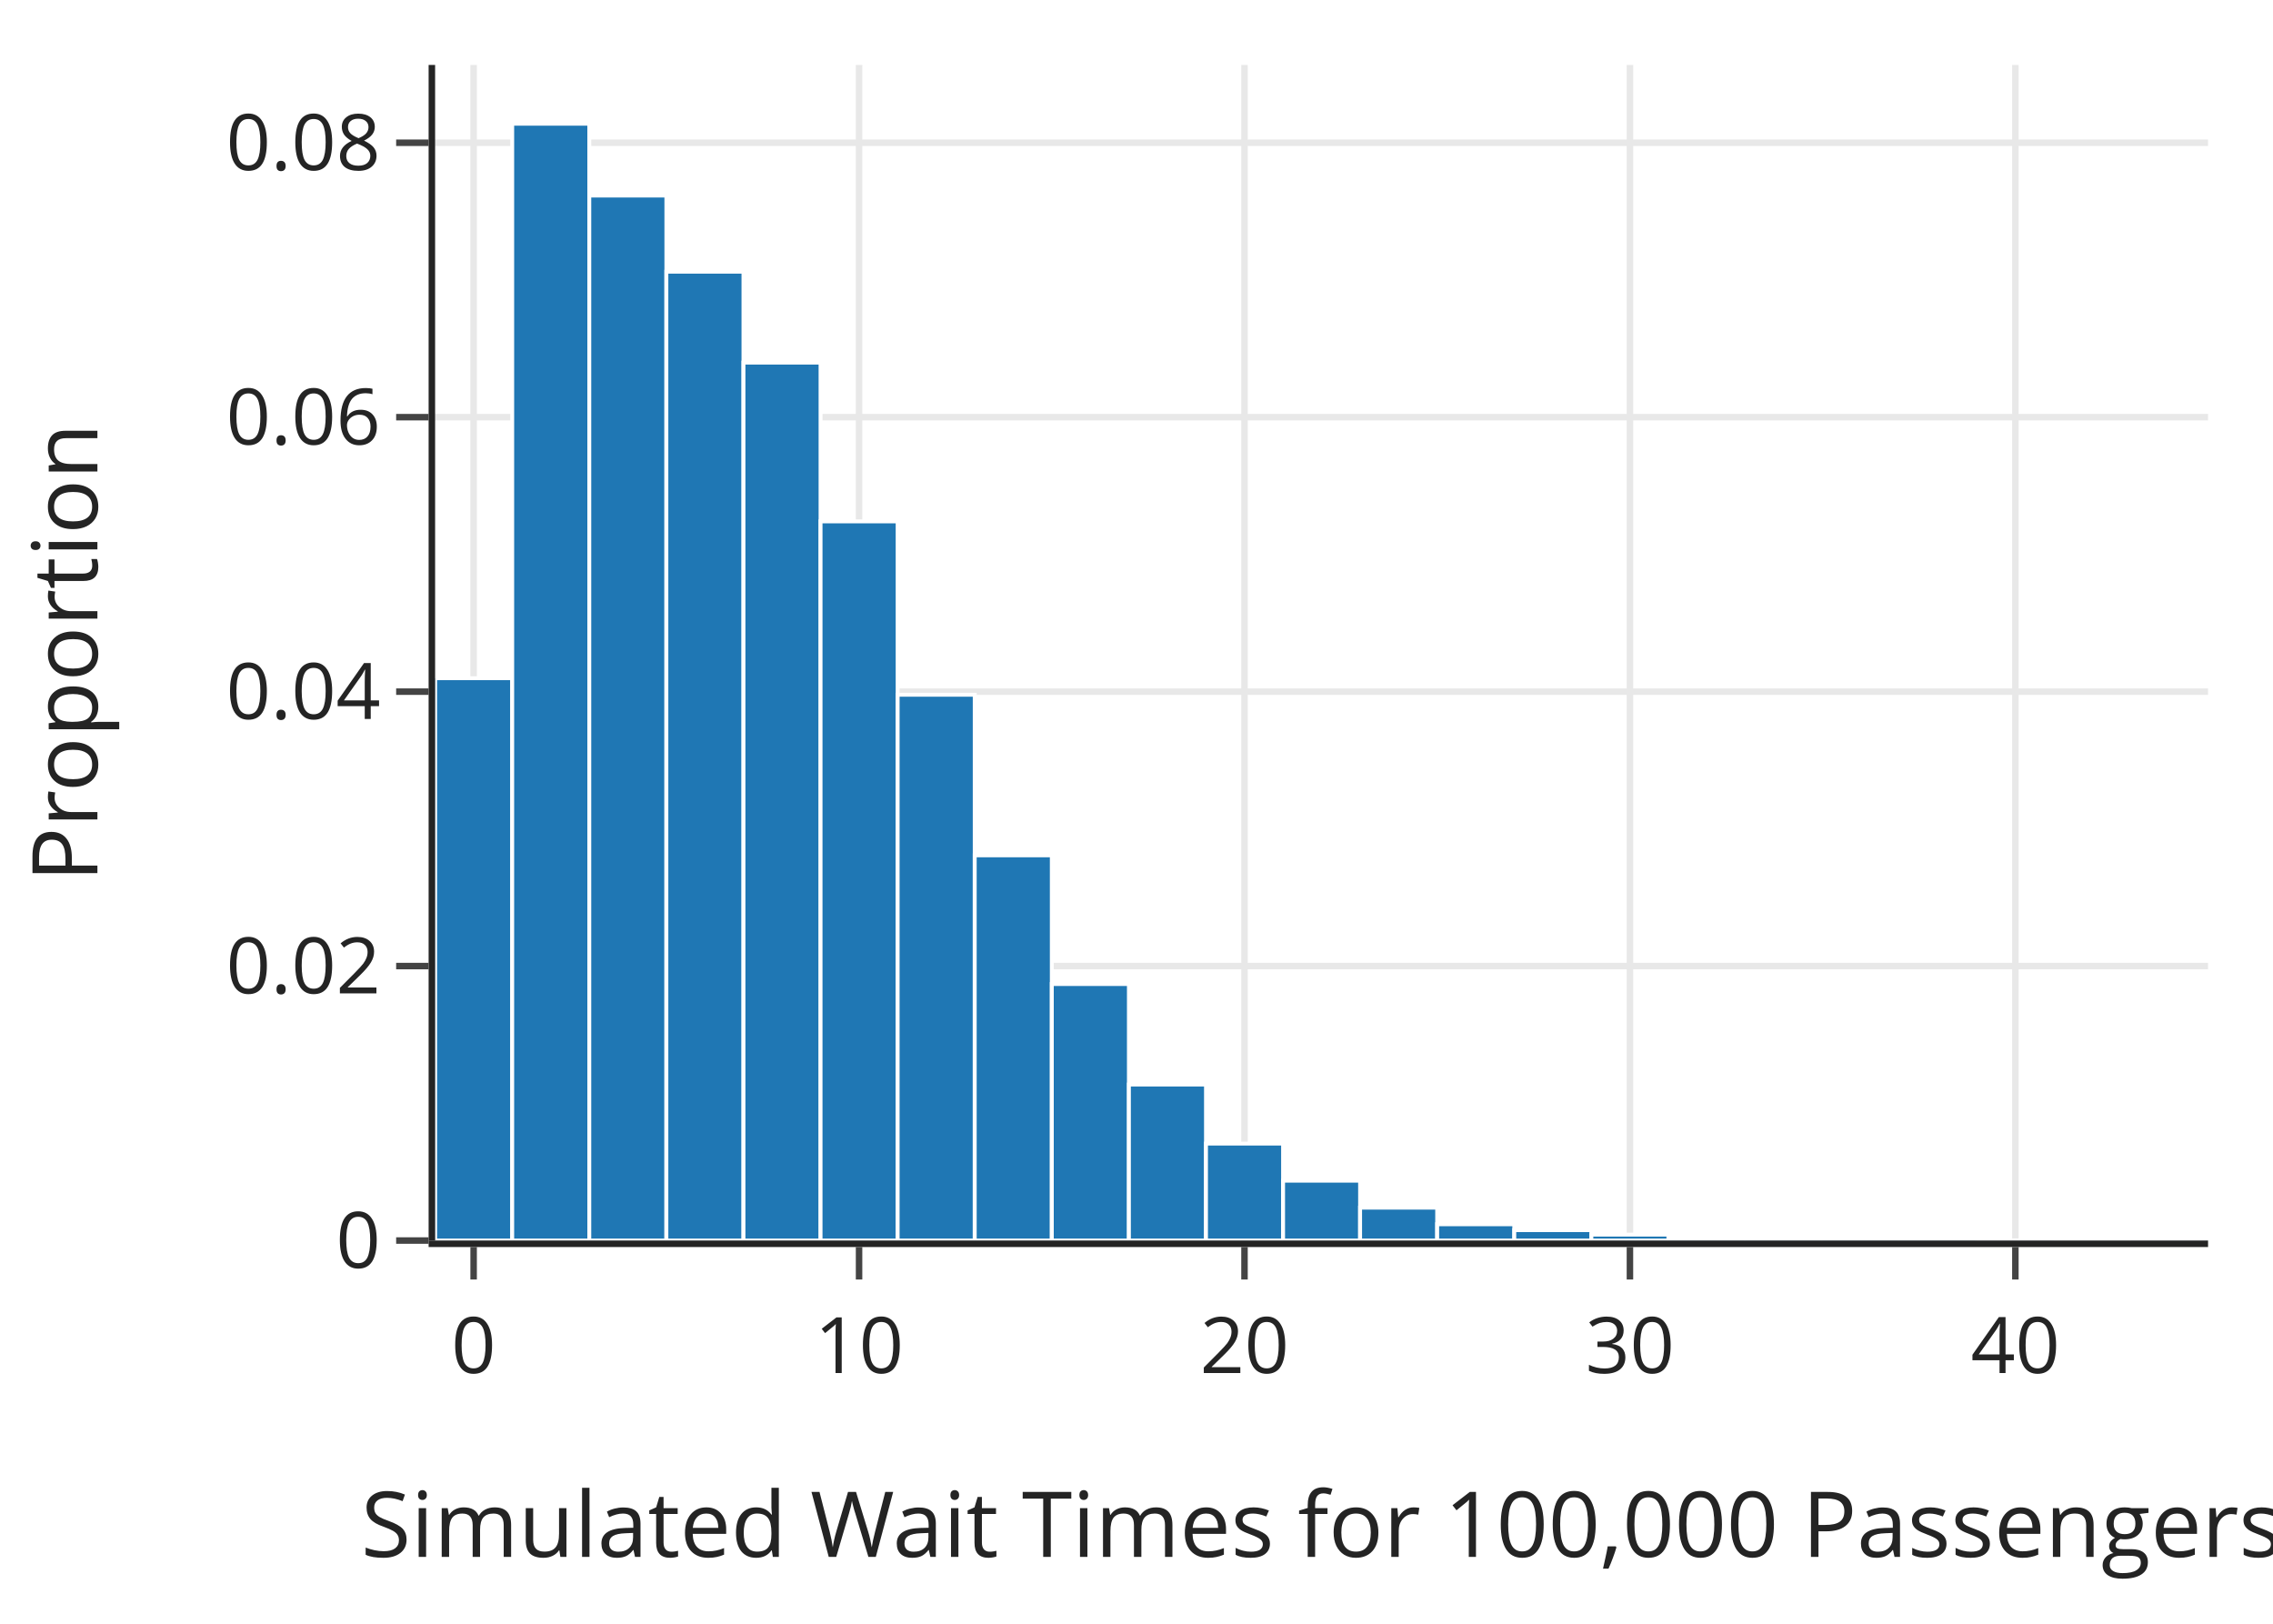
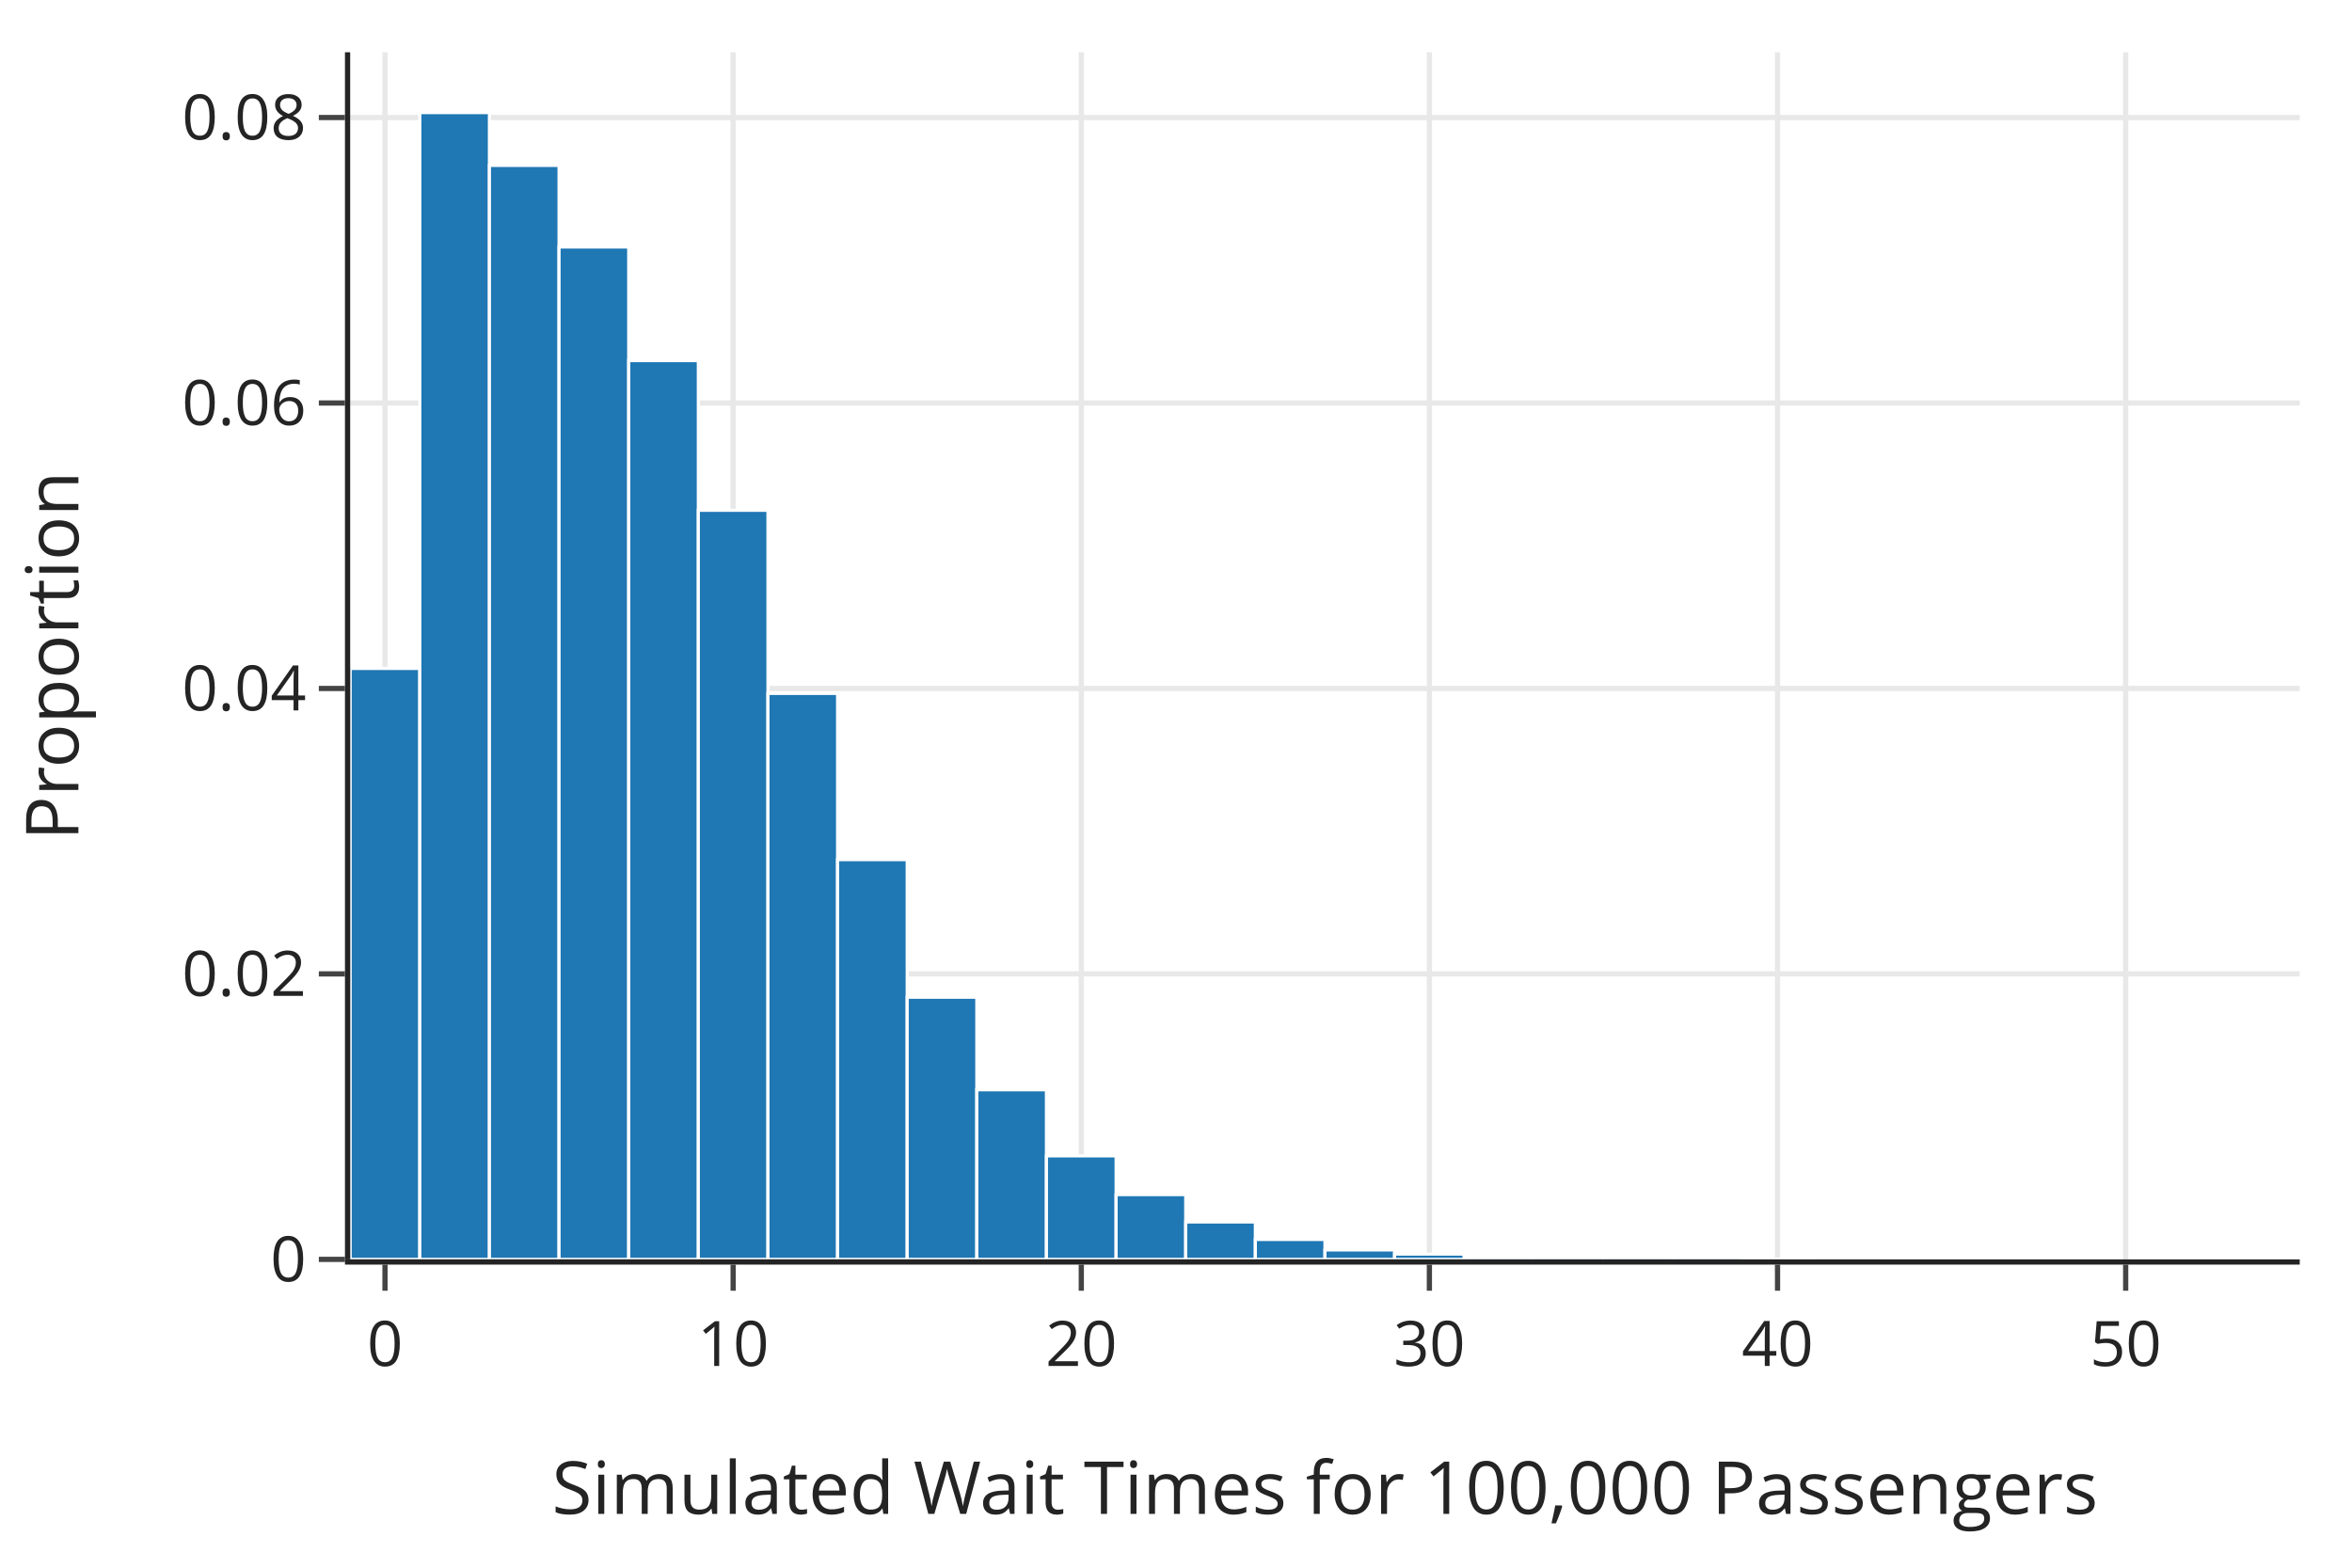
- <svg xmlns="http://www.w3.org/2000/svg" class="main-svg" width="350" height="250" style="" viewBox="0 0 350 250">
-   <rect x="0" y="0" width="350" height="250" style="fill: rgb(255, 255, 255); fill-opacity: 1;" />
-   <defs id="defs-5ccd2f">
+ <svg xmlns="http://www.w3.org/2000/svg" class="main-svg" width="450" height="300" style="" viewBox="0 0 450 300">
+   <rect x="0" y="0" width="450" height="300" style="fill: rgb(255, 255, 255); fill-opacity: 1;" />
+   <defs id="defs-47979b">
    <g class="clips">
-       <clipPath id="clip5ccd2fxyplot" class="plotclip">
-         <rect width="273" height="181" />
-       </clipPath>
-       <clipPath class="axesclip" id="clip5ccd2fx">
-         <rect x="67" y="0" width="273" height="250" />
-       </clipPath>
-       <clipPath class="axesclip" id="clip5ccd2fy">
-         <rect x="0" y="10" width="350" height="181" />
-       </clipPath>
-       <clipPath class="axesclip" id="clip5ccd2fxy">
-         <rect x="67" y="10" width="273" height="181" />
+       <clipPath id="clip47979bxyplot" class="plotclip">
+         <rect width="373" height="231" />
+       </clipPath>
+       <clipPath class="axesclip" id="clip47979bx">
+         <rect x="67" y="0" width="373" height="300" />
+       </clipPath>
+       <clipPath class="axesclip" id="clip47979by">
+         <rect x="0" y="10" width="450" height="231" />
+       </clipPath>
+       <clipPath class="axesclip" id="clip47979bxy">
+         <rect x="67" y="10" width="373" height="231" />
      </clipPath>
    </g>
    <g class="gradients" />
    <g class="patterns" />
  </defs>
  <g class="bglayer" />
  <g class="layer-below">
    <g class="imagelayer" />
    <g class="shapelayer" />
  </g>
  <g class="cartesianlayer">
    <g class="subplot xy">
      <g class="layer-subplot">
        <g class="shapelayer" />
        <g class="imagelayer" />
      </g>
      <g class="gridlayer">
        <g class="x">
-           <path class="xgrid crisp" transform="translate(72.93,0)" d="M0,10v181" style="stroke: rgb(232, 232, 232); stroke-opacity: 1; stroke-width: 1px;" />
-           <path class="xgrid crisp" transform="translate(132.28,0)" d="M0,10v181" style="stroke: rgb(232, 232, 232); stroke-opacity: 1; stroke-width: 1px;" />
-           <path class="xgrid crisp" transform="translate(191.63,0)" d="M0,10v181" style="stroke: rgb(232, 232, 232); stroke-opacity: 1; stroke-width: 1px;" />
-           <path class="xgrid crisp" transform="translate(250.98,0)" d="M0,10v181" style="stroke: rgb(232, 232, 232); stroke-opacity: 1; stroke-width: 1px;" />
-           <path class="xgrid crisp" transform="translate(310.33,0)" d="M0,10v181" style="stroke: rgb(232, 232, 232); stroke-opacity: 1; stroke-width: 1px;" />
+           <path class="xgrid crisp" transform="translate(73.66,0)" d="M0,10v231" style="stroke: rgb(232, 232, 232); stroke-opacity: 1; stroke-width: 1px;" />
+           <path class="xgrid crisp" transform="translate(140.27,0)" d="M0,10v231" style="stroke: rgb(232, 232, 232); stroke-opacity: 1; stroke-width: 1px;" />
+           <path class="xgrid crisp" transform="translate(206.88,0)" d="M0,10v231" style="stroke: rgb(232, 232, 232); stroke-opacity: 1; stroke-width: 1px;" />
+           <path class="xgrid crisp" transform="translate(273.48,0)" d="M0,10v231" style="stroke: rgb(232, 232, 232); stroke-opacity: 1; stroke-width: 1px;" />
+           <path class="xgrid crisp" transform="translate(340.09,0)" d="M0,10v231" style="stroke: rgb(232, 232, 232); stroke-opacity: 1; stroke-width: 1px;" />
+           <path class="xgrid crisp" transform="translate(406.7,0)" d="M0,10v231" style="stroke: rgb(232, 232, 232); stroke-opacity: 1; stroke-width: 1px;" />
        </g>
        <g class="y">
-           <path class="ygrid crisp" transform="translate(0,148.74)" d="M67,0h273" style="stroke: rgb(232, 232, 232); stroke-opacity: 1; stroke-width: 1px;" />
-           <path class="ygrid crisp" transform="translate(0,106.49)" d="M67,0h273" style="stroke: rgb(232, 232, 232); stroke-opacity: 1; stroke-width: 1px;" />
-           <path class="ygrid crisp" transform="translate(0,64.23)" d="M67,0h273" style="stroke: rgb(232, 232, 232); stroke-opacity: 1; stroke-width: 1px;" />
-           <path class="ygrid crisp" transform="translate(0,21.98)" d="M67,0h273" style="stroke: rgb(232, 232, 232); stroke-opacity: 1; stroke-width: 1px;" />
+           <path class="ygrid crisp" transform="translate(0,186.37)" d="M67,0h373" style="stroke: rgb(232, 232, 232); stroke-opacity: 1; stroke-width: 1px;" />
+           <path class="ygrid crisp" transform="translate(0,131.75)" d="M67,0h373" style="stroke: rgb(232, 232, 232); stroke-opacity: 1; stroke-width: 1px;" />
+           <path class="ygrid crisp" transform="translate(0,77.12)" d="M67,0h373" style="stroke: rgb(232, 232, 232); stroke-opacity: 1; stroke-width: 1px;" />
+           <path class="ygrid crisp" transform="translate(0,22.49)" d="M67,0h373" style="stroke: rgb(232, 232, 232); stroke-opacity: 1; stroke-width: 1px;" />
        </g>
      </g>
      <g class="zerolinelayer" />
      <path class="xlines-below" />
      <path class="ylines-below" />
      <g class="overlines-below" />
      <g class="xaxislayer-below" />
      <g class="yaxislayer-below" />
      <g class="overaxes-below" />
-       <g class="plot" transform="translate(67,10)" clip-path="url(#clip5ccd2fxyplot)">
+       <g class="plot" transform="translate(67,10)" clip-path="url(#clip47979bxyplot)">
        <g class="barlayer mlayer">
          <g class="trace bars" style="opacity: 1;">
            <g class="points">
              <g class="point">
-                 <path d="M0,181V94.42H11.87V181Z" style="vector-effect: non-scaling-stroke; opacity: 1; stroke-width: 0.6px; fill: rgb(31, 119, 180); fill-opacity: 1; stroke: rgb(255, 255, 255); stroke-opacity: 1;" />
-               </g>
-               <g class="point">
-                 <path d="M11.87,181V9.05H23.74V181Z" style="vector-effect: non-scaling-stroke; opacity: 1; stroke-width: 0.6px; fill: rgb(31, 119, 180); fill-opacity: 1; stroke: rgb(255, 255, 255); stroke-opacity: 1;" />
-               </g>
-               <g class="point">
-                 <path d="M23.74,181V20.11H35.61V181Z" style="vector-effect: non-scaling-stroke; opacity: 1; stroke-width: 0.6px; fill: rgb(31, 119, 180); fill-opacity: 1; stroke: rgb(255, 255, 255); stroke-opacity: 1;" />
-               </g>
-               <g class="point">
-                 <path d="M35.61,181V31.83H47.48V181Z" style="vector-effect: non-scaling-stroke; opacity: 1; stroke-width: 0.6px; fill: rgb(31, 119, 180); fill-opacity: 1; stroke: rgb(255, 255, 255); stroke-opacity: 1;" />
-               </g>
-               <g class="point">
-                 <path d="M47.48,181V45.83H59.35V181Z" style="vector-effect: non-scaling-stroke; opacity: 1; stroke-width: 0.6px; fill: rgb(31, 119, 180); fill-opacity: 1; stroke: rgb(255, 255, 255); stroke-opacity: 1;" />
-               </g>
-               <g class="point">
-                 <path d="M59.35,181V70.27H71.22V181Z" style="vector-effect: non-scaling-stroke; opacity: 1; stroke-width: 0.6px; fill: rgb(31, 119, 180); fill-opacity: 1; stroke: rgb(255, 255, 255); stroke-opacity: 1;" />
-               </g>
-               <g class="point">
-                 <path d="M71.22,181V96.97H83.09V181Z" style="vector-effect: non-scaling-stroke; opacity: 1; stroke-width: 0.6px; fill: rgb(31, 119, 180); fill-opacity: 1; stroke: rgb(255, 255, 255); stroke-opacity: 1;" />
-               </g>
-               <g class="point">
-                 <path d="M83.09,181V121.69H94.96V181Z" style="vector-effect: non-scaling-stroke; opacity: 1; stroke-width: 0.6px; fill: rgb(31, 119, 180); fill-opacity: 1; stroke: rgb(255, 255, 255); stroke-opacity: 1;" />
-               </g>
-               <g class="point">
-                 <path d="M94.96,181V141.51H106.83V181Z" style="vector-effect: non-scaling-stroke; opacity: 1; stroke-width: 0.6px; fill: rgb(31, 119, 180); fill-opacity: 1; stroke: rgb(255, 255, 255); stroke-opacity: 1;" />
-               </g>
-               <g class="point">
-                 <path d="M106.83,181V156.98H118.7V181Z" style="vector-effect: non-scaling-stroke; opacity: 1; stroke-width: 0.6px; fill: rgb(31, 119, 180); fill-opacity: 1; stroke: rgb(255, 255, 255); stroke-opacity: 1;" />
-               </g>
-               <g class="point">
-                 <path d="M118.7,181V166.07H130.57V181Z" style="vector-effect: non-scaling-stroke; opacity: 1; stroke-width: 0.6px; fill: rgb(31, 119, 180); fill-opacity: 1; stroke: rgb(255, 255, 255); stroke-opacity: 1;" />
-               </g>
-               <g class="point">
-                 <path d="M130.57,181V171.78H142.43V181Z" style="vector-effect: non-scaling-stroke; opacity: 1; stroke-width: 0.6px; fill: rgb(31, 119, 180); fill-opacity: 1; stroke: rgb(255, 255, 255); stroke-opacity: 1;" />
-               </g>
-               <g class="point">
-                 <path d="M142.43,181V175.94H154.3V181Z" style="vector-effect: non-scaling-stroke; opacity: 1; stroke-width: 0.6px; fill: rgb(31, 119, 180); fill-opacity: 1; stroke: rgb(255, 255, 255); stroke-opacity: 1;" />
-               </g>
-               <g class="point">
-                 <path d="M154.3,181V178.49H166.17V181Z" style="vector-effect: non-scaling-stroke; opacity: 1; stroke-width: 0.6px; fill: rgb(31, 119, 180); fill-opacity: 1; stroke: rgb(255, 255, 255); stroke-opacity: 1;" />
-               </g>
-               <g class="point">
-                 <path d="M166.17,181V179.4H178.04V181Z" style="vector-effect: non-scaling-stroke; opacity: 1; stroke-width: 0.6px; fill: rgb(31, 119, 180); fill-opacity: 1; stroke: rgb(255, 255, 255); stroke-opacity: 1;" />
-               </g>
-               <g class="point">
-                 <path d="M178.04,181V180.09H189.91V181Z" style="vector-effect: non-scaling-stroke; opacity: 1; stroke-width: 0.6px; fill: rgb(31, 119, 180); fill-opacity: 1; stroke: rgb(255, 255, 255); stroke-opacity: 1;" />
-               </g>
-               <g class="point">
-                 <path d="M189.91,181V180.6H201.78V181Z" style="vector-effect: non-scaling-stroke; opacity: 1; stroke-width: 0.6px; fill: rgb(31, 119, 180); fill-opacity: 1; stroke: rgb(255, 255, 255); stroke-opacity: 1;" />
-               </g>
-               <g class="point">
-                 <path d="M201.78,181V180.78H213.65V181Z" style="vector-effect: non-scaling-stroke; opacity: 1; stroke-width: 0.6px; fill: rgb(31, 119, 180); fill-opacity: 1; stroke: rgb(255, 255, 255); stroke-opacity: 1;" />
-               </g>
-               <g class="point">
-                 <path d="M213.65,181V180.92H225.52V181Z" style="vector-effect: non-scaling-stroke; opacity: 1; stroke-width: 0.6px; fill: rgb(31, 119, 180); fill-opacity: 1; stroke: rgb(255, 255, 255); stroke-opacity: 1;" />
-               </g>
-               <g class="point">
-                 <path d="M225.52,181V180.93H237.39V181Z" style="vector-effect: non-scaling-stroke; opacity: 1; stroke-width: 0.6px; fill: rgb(31, 119, 180); fill-opacity: 1; stroke: rgb(255, 255, 255); stroke-opacity: 1;" />
-               </g>
-               <g class="point">
-                 <path d="M237.39,181V180.98H249.26V181Z" style="vector-effect: non-scaling-stroke; opacity: 1; stroke-width: 0.6px; fill: rgb(31, 119, 180); fill-opacity: 1; stroke: rgb(255, 255, 255); stroke-opacity: 1;" />
-               </g>
-               <g class="point">
-                 <path d="M249.26,181V180.99H261.13V181Z" style="vector-effect: non-scaling-stroke; opacity: 1; stroke-width: 0.6px; fill: rgb(31, 119, 180); fill-opacity: 1; stroke: rgb(255, 255, 255); stroke-opacity: 1;" />
-               </g>
-               <g class="point">
-                 <path d="M261.13,181V180.98H273V181Z" style="vector-effect: non-scaling-stroke; opacity: 1; stroke-width: 0.6px; fill: rgb(31, 119, 180); fill-opacity: 1; stroke: rgb(255, 255, 255); stroke-opacity: 1;" />
+                 <path d="M0,231V117.92H13.32V231Z" style="vector-effect: non-scaling-stroke; opacity: 1; stroke-width: 0.6px; fill: rgb(31, 119, 180); fill-opacity: 1; stroke: rgb(255, 255, 255); stroke-opacity: 1;" />
+               </g>
+               <g class="point">
+                 <path d="M13.32,231V11.55H26.64V231Z" style="vector-effect: non-scaling-stroke; opacity: 1; stroke-width: 0.6px; fill: rgb(31, 119, 180); fill-opacity: 1; stroke: rgb(255, 255, 255); stroke-opacity: 1;" />
+               </g>
+               <g class="point">
+                 <path d="M26.64,231V21.66H39.96V231Z" style="vector-effect: non-scaling-stroke; opacity: 1; stroke-width: 0.6px; fill: rgb(31, 119, 180); fill-opacity: 1; stroke: rgb(255, 255, 255); stroke-opacity: 1;" />
+               </g>
+               <g class="point">
+                 <path d="M39.96,231V37.27H53.29V231Z" style="vector-effect: non-scaling-stroke; opacity: 1; stroke-width: 0.6px; fill: rgb(31, 119, 180); fill-opacity: 1; stroke: rgb(255, 255, 255); stroke-opacity: 1;" />
+               </g>
+               <g class="point">
+                 <path d="M53.29,231V59.01H66.61V231Z" style="vector-effect: non-scaling-stroke; opacity: 1; stroke-width: 0.6px; fill: rgb(31, 119, 180); fill-opacity: 1; stroke: rgb(255, 255, 255); stroke-opacity: 1;" />
+               </g>
+               <g class="point">
+                 <path d="M66.61,231V87.66H79.93V231Z" style="vector-effect: non-scaling-stroke; opacity: 1; stroke-width: 0.6px; fill: rgb(31, 119, 180); fill-opacity: 1; stroke: rgb(255, 255, 255); stroke-opacity: 1;" />
+               </g>
+               <g class="point">
+                 <path d="M79.93,231V122.7H93.25V231Z" style="vector-effect: non-scaling-stroke; opacity: 1; stroke-width: 0.6px; fill: rgb(31, 119, 180); fill-opacity: 1; stroke: rgb(255, 255, 255); stroke-opacity: 1;" />
+               </g>
+               <g class="point">
+                 <path d="M93.25,231V154.51H106.57V231Z" style="vector-effect: non-scaling-stroke; opacity: 1; stroke-width: 0.6px; fill: rgb(31, 119, 180); fill-opacity: 1; stroke: rgb(255, 255, 255); stroke-opacity: 1;" />
+               </g>
+               <g class="point">
+                 <path d="M106.57,231V180.83H119.89V231Z" style="vector-effect: non-scaling-stroke; opacity: 1; stroke-width: 0.6px; fill: rgb(31, 119, 180); fill-opacity: 1; stroke: rgb(255, 255, 255); stroke-opacity: 1;" />
+               </g>
+               <g class="point">
+                 <path d="M119.89,231V198.55H133.21V231Z" style="vector-effect: non-scaling-stroke; opacity: 1; stroke-width: 0.6px; fill: rgb(31, 119, 180); fill-opacity: 1; stroke: rgb(255, 255, 255); stroke-opacity: 1;" />
+               </g>
+               <g class="point">
+                 <path d="M133.21,231V211.2H146.54V231Z" style="vector-effect: non-scaling-stroke; opacity: 1; stroke-width: 0.6px; fill: rgb(31, 119, 180); fill-opacity: 1; stroke: rgb(255, 255, 255); stroke-opacity: 1;" />
+               </g>
+               <g class="point">
+                 <path d="M146.54,231V218.61H159.86V231Z" style="vector-effect: non-scaling-stroke; opacity: 1; stroke-width: 0.6px; fill: rgb(31, 119, 180); fill-opacity: 1; stroke: rgb(255, 255, 255); stroke-opacity: 1;" />
+               </g>
+               <g class="point">
+                 <path d="M159.86,231V223.84H173.18V231Z" style="vector-effect: non-scaling-stroke; opacity: 1; stroke-width: 0.6px; fill: rgb(31, 119, 180); fill-opacity: 1; stroke: rgb(255, 255, 255); stroke-opacity: 1;" />
+               </g>
+               <g class="point">
+                 <path d="M173.18,231V227.19H186.5V231Z" style="vector-effect: non-scaling-stroke; opacity: 1; stroke-width: 0.6px; fill: rgb(31, 119, 180); fill-opacity: 1; stroke: rgb(255, 255, 255); stroke-opacity: 1;" />
+               </g>
+               <g class="point">
+                 <path d="M186.5,231V229.2H199.82V231Z" style="vector-effect: non-scaling-stroke; opacity: 1; stroke-width: 0.6px; fill: rgb(31, 119, 180); fill-opacity: 1; stroke: rgb(255, 255, 255); stroke-opacity: 1;" />
+               </g>
+               <g class="point">
+                 <path d="M199.82,231V229.99H213.14V231Z" style="vector-effect: non-scaling-stroke; opacity: 1; stroke-width: 0.6px; fill: rgb(31, 119, 180); fill-opacity: 1; stroke: rgb(255, 255, 255); stroke-opacity: 1;" />
+               </g>
+               <g class="point">
+                 <path d="M213.14,231V230.41H226.46V231Z" style="vector-effect: non-scaling-stroke; opacity: 1; stroke-width: 0.6px; fill: rgb(31, 119, 180); fill-opacity: 1; stroke: rgb(255, 255, 255); stroke-opacity: 1;" />
+               </g>
+               <g class="point">
+                 <path d="M226.46,231V230.73H239.79V231Z" style="vector-effect: non-scaling-stroke; opacity: 1; stroke-width: 0.6px; fill: rgb(31, 119, 180); fill-opacity: 1; stroke: rgb(255, 255, 255); stroke-opacity: 1;" />
+               </g>
+               <g class="point">
+                 <path d="M239.79,231V230.78H253.11V231Z" style="vector-effect: non-scaling-stroke; opacity: 1; stroke-width: 0.6px; fill: rgb(31, 119, 180); fill-opacity: 1; stroke: rgb(255, 255, 255); stroke-opacity: 1;" />
+               </g>
+               <g class="point">
+                 <path d="M253.11,231V230.88H266.43V231Z" style="vector-effect: non-scaling-stroke; opacity: 1; stroke-width: 0.6px; fill: rgb(31, 119, 180); fill-opacity: 1; stroke: rgb(255, 255, 255); stroke-opacity: 1;" />
+               </g>
+               <g class="point">
+                 <path d="M266.43,231V230.96H279.75V231Z" style="vector-effect: non-scaling-stroke; opacity: 1; stroke-width: 0.6px; fill: rgb(31, 119, 180); fill-opacity: 1; stroke: rgb(255, 255, 255); stroke-opacity: 1;" />
+               </g>
+               <g class="point">
+                 <path d="M279.75,231V230.95H293.07V231Z" style="vector-effect: non-scaling-stroke; opacity: 1; stroke-width: 0.6px; fill: rgb(31, 119, 180); fill-opacity: 1; stroke: rgb(255, 255, 255); stroke-opacity: 1;" />
+               </g>
+               <g class="point">
+                 <path d="M293.07,231V230.97H306.39V231Z" style="vector-effect: non-scaling-stroke; opacity: 1; stroke-width: 0.6px; fill: rgb(31, 119, 180); fill-opacity: 1; stroke: rgb(255, 255, 255); stroke-opacity: 1;" />
+               </g>
+               <g class="point">
+                 <path d="M306.39,231V230.99H319.71V231Z" style="vector-effect: non-scaling-stroke; opacity: 1; stroke-width: 0.6px; fill: rgb(31, 119, 180); fill-opacity: 1; stroke: rgb(255, 255, 255); stroke-opacity: 1;" />
+               </g>
+               <g class="point">
+                 <path d="M0,0Z" style="vector-effect: non-scaling-stroke; opacity: 1; stroke-width: 0px; fill: rgb(31, 119, 180); fill-opacity: 1; stroke: rgb(255, 255, 255); stroke-opacity: 1;" />
+               </g>
+               <g class="point">
+                 <path d="M0,0Z" style="vector-effect: non-scaling-stroke; opacity: 1; stroke-width: 0px; fill: rgb(31, 119, 180); fill-opacity: 1; stroke: rgb(255, 255, 255); stroke-opacity: 1;" />
+               </g>
+               <g class="point">
+                 <path d="M0,0Z" style="vector-effect: non-scaling-stroke; opacity: 1; stroke-width: 0px; fill: rgb(31, 119, 180); fill-opacity: 1; stroke: rgb(255, 255, 255); stroke-opacity: 1;" />
+               </g>
+               <g class="point">
+                 <path d="M359.68,231V230.99H373V231Z" style="vector-effect: non-scaling-stroke; opacity: 1; stroke-width: 0.6px; fill: rgb(31, 119, 180); fill-opacity: 1; stroke: rgb(255, 255, 255); stroke-opacity: 1;" />
              </g>
            </g>
          </g>
        </g>
      </g>
      <g class="overplot" />
-       <path class="xlines-above crisp" d="M66,191.5H340" style="fill: none; stroke-width: 1px; stroke: rgb(36, 36, 36); stroke-opacity: 1;" />
-       <path class="ylines-above crisp" d="M66.5,10V191" style="fill: none; stroke-width: 1px; stroke: rgb(36, 36, 36); stroke-opacity: 1;" />
+       <path class="xlines-above crisp" d="M66,241.5H440" style="fill: none; stroke-width: 1px; stroke: rgb(36, 36, 36); stroke-opacity: 1;" />
+       <path class="ylines-above crisp" d="M66.5,10V241" style="fill: none; stroke-width: 1px; stroke: rgb(36, 36, 36); stroke-opacity: 1;" />
      <g class="overlines-above" />
      <g class="xaxislayer-above">
-         <path class="xtick ticks crisp" d="M0,192v5" transform="translate(72.93,0)" style="stroke: rgb(68, 68, 68); stroke-opacity: 1; stroke-width: 1px;" />
-         <path class="xtick ticks crisp" d="M0,192v5" transform="translate(132.28,0)" style="stroke: rgb(68, 68, 68); stroke-opacity: 1; stroke-width: 1px;" />
-         <path class="xtick ticks crisp" d="M0,192v5" transform="translate(191.63,0)" style="stroke: rgb(68, 68, 68); stroke-opacity: 1; stroke-width: 1px;" />
-         <path class="xtick ticks crisp" d="M0,192v5" transform="translate(250.98,0)" style="stroke: rgb(68, 68, 68); stroke-opacity: 1; stroke-width: 1px;" />
-         <path class="xtick ticks crisp" d="M0,192v5" transform="translate(310.33,0)" style="stroke: rgb(68, 68, 68); stroke-opacity: 1; stroke-width: 1px;" />
-         <g class="xtick">
-           <text text-anchor="middle" x="0" y="211.4" transform="translate(72.93,0)" style="font-family: 'Open Sans', verdana, arial, sans-serif; font-size: 12px; fill: rgb(36, 36, 36); fill-opacity: 1; white-space: pre; opacity: 1;">0</text>
-         </g>
-         <g class="xtick">
-           <text text-anchor="middle" x="0" y="211.4" style="font-family: 'Open Sans', verdana, arial, sans-serif; font-size: 12px; fill: rgb(36, 36, 36); fill-opacity: 1; white-space: pre; opacity: 1;" transform="translate(132.28,0)">10</text>
-         </g>
-         <g class="xtick">
-           <text text-anchor="middle" x="0" y="211.4" style="font-family: 'Open Sans', verdana, arial, sans-serif; font-size: 12px; fill: rgb(36, 36, 36); fill-opacity: 1; white-space: pre; opacity: 1;" transform="translate(191.63,0)">20</text>
-         </g>
-         <g class="xtick">
-           <text text-anchor="middle" x="0" y="211.4" style="font-family: 'Open Sans', verdana, arial, sans-serif; font-size: 12px; fill: rgb(36, 36, 36); fill-opacity: 1; white-space: pre; opacity: 1;" transform="translate(250.98,0)">30</text>
-         </g>
-         <g class="xtick">
-           <text text-anchor="middle" x="0" y="211.4" style="font-family: 'Open Sans', verdana, arial, sans-serif; font-size: 12px; fill: rgb(36, 36, 36); fill-opacity: 1; white-space: pre; opacity: 1;" transform="translate(310.33,0)">40</text>
+         <path class="xtick ticks crisp" d="M0,242v5" transform="translate(73.66,0)" style="stroke: rgb(68, 68, 68); stroke-opacity: 1; stroke-width: 1px;" />
+         <path class="xtick ticks crisp" d="M0,242v5" transform="translate(140.27,0)" style="stroke: rgb(68, 68, 68); stroke-opacity: 1; stroke-width: 1px;" />
+         <path class="xtick ticks crisp" d="M0,242v5" transform="translate(206.88,0)" style="stroke: rgb(68, 68, 68); stroke-opacity: 1; stroke-width: 1px;" />
+         <path class="xtick ticks crisp" d="M0,242v5" transform="translate(273.48,0)" style="stroke: rgb(68, 68, 68); stroke-opacity: 1; stroke-width: 1px;" />
+         <path class="xtick ticks crisp" d="M0,242v5" transform="translate(340.09,0)" style="stroke: rgb(68, 68, 68); stroke-opacity: 1; stroke-width: 1px;" />
+         <path class="xtick ticks crisp" d="M0,242v5" transform="translate(406.7,0)" style="stroke: rgb(68, 68, 68); stroke-opacity: 1; stroke-width: 1px;" />
+         <g class="xtick">
+           <text text-anchor="middle" x="0" y="261.4" transform="translate(73.66,0)" style="font-family: 'Open Sans', verdana, arial, sans-serif; font-size: 12px; fill: rgb(36, 36, 36); fill-opacity: 1; white-space: pre; opacity: 1;">0</text>
+         </g>
+         <g class="xtick">
+           <text text-anchor="middle" x="0" y="261.4" style="font-family: 'Open Sans', verdana, arial, sans-serif; font-size: 12px; fill: rgb(36, 36, 36); fill-opacity: 1; white-space: pre; opacity: 1;" transform="translate(140.27,0)">10</text>
+         </g>
+         <g class="xtick">
+           <text text-anchor="middle" x="0" y="261.4" style="font-family: 'Open Sans', verdana, arial, sans-serif; font-size: 12px; fill: rgb(36, 36, 36); fill-opacity: 1; white-space: pre; opacity: 1;" transform="translate(206.88,0)">20</text>
+         </g>
+         <g class="xtick">
+           <text text-anchor="middle" x="0" y="261.4" style="font-family: 'Open Sans', verdana, arial, sans-serif; font-size: 12px; fill: rgb(36, 36, 36); fill-opacity: 1; white-space: pre; opacity: 1;" transform="translate(273.48,0)">30</text>
+         </g>
+         <g class="xtick">
+           <text text-anchor="middle" x="0" y="261.4" style="font-family: 'Open Sans', verdana, arial, sans-serif; font-size: 12px; fill: rgb(36, 36, 36); fill-opacity: 1; white-space: pre; opacity: 1;" transform="translate(340.09,0)">40</text>
+         </g>
+         <g class="xtick">
+           <text text-anchor="middle" x="0" y="261.4" style="font-family: 'Open Sans', verdana, arial, sans-serif; font-size: 12px; fill: rgb(36, 36, 36); fill-opacity: 1; white-space: pre; opacity: 1;" transform="translate(406.7,0)">50</text>
        </g>
      </g>
      <g class="yaxislayer-above">
-         <path class="ytick ticks crisp" d="M66,0h-5" transform="translate(0,191)" style="stroke: rgb(68, 68, 68); stroke-opacity: 1; stroke-width: 1px;" />
-         <path class="ytick ticks crisp" d="M66,0h-5" transform="translate(0,148.74)" style="stroke: rgb(68, 68, 68); stroke-opacity: 1; stroke-width: 1px;" />
-         <path class="ytick ticks crisp" d="M66,0h-5" transform="translate(0,106.49)" style="stroke: rgb(68, 68, 68); stroke-opacity: 1; stroke-width: 1px;" />
-         <path class="ytick ticks crisp" d="M66,0h-5" transform="translate(0,64.23)" style="stroke: rgb(68, 68, 68); stroke-opacity: 1; stroke-width: 1px;" />
-         <path class="ytick ticks crisp" d="M66,0h-5" transform="translate(0,21.98)" style="stroke: rgb(68, 68, 68); stroke-opacity: 1; stroke-width: 1px;" />
-         <g class="ytick">
-           <text text-anchor="end" x="58.6" y="4.2" transform="translate(0,191)" style="font-family: 'Open Sans', verdana, arial, sans-serif; font-size: 12px; fill: rgb(36, 36, 36); fill-opacity: 1; white-space: pre; opacity: 1;">0</text>
-         </g>
-         <g class="ytick">
-           <text text-anchor="end" x="58.6" y="4.2" style="font-family: 'Open Sans', verdana, arial, sans-serif; font-size: 12px; fill: rgb(36, 36, 36); fill-opacity: 1; white-space: pre; opacity: 1;" transform="translate(0,148.74)">0.02</text>
-         </g>
-         <g class="ytick">
-           <text text-anchor="end" x="58.6" y="4.2" style="font-family: 'Open Sans', verdana, arial, sans-serif; font-size: 12px; fill: rgb(36, 36, 36); fill-opacity: 1; white-space: pre; opacity: 1;" transform="translate(0,106.49)">0.04</text>
-         </g>
-         <g class="ytick">
-           <text text-anchor="end" x="58.6" y="4.2" style="font-family: 'Open Sans', verdana, arial, sans-serif; font-size: 12px; fill: rgb(36, 36, 36); fill-opacity: 1; white-space: pre; opacity: 1;" transform="translate(0,64.23)">0.06</text>
-         </g>
-         <g class="ytick">
-           <text text-anchor="end" x="58.6" y="4.2" style="font-family: 'Open Sans', verdana, arial, sans-serif; font-size: 12px; fill: rgb(36, 36, 36); fill-opacity: 1; white-space: pre; opacity: 1;" transform="translate(0,21.98)">0.08</text>
+         <path class="ytick ticks crisp" d="M66,0h-5" transform="translate(0,241)" style="stroke: rgb(68, 68, 68); stroke-opacity: 1; stroke-width: 1px;" />
+         <path class="ytick ticks crisp" d="M66,0h-5" transform="translate(0,186.37)" style="stroke: rgb(68, 68, 68); stroke-opacity: 1; stroke-width: 1px;" />
+         <path class="ytick ticks crisp" d="M66,0h-5" transform="translate(0,131.75)" style="stroke: rgb(68, 68, 68); stroke-opacity: 1; stroke-width: 1px;" />
+         <path class="ytick ticks crisp" d="M66,0h-5" transform="translate(0,77.12)" style="stroke: rgb(68, 68, 68); stroke-opacity: 1; stroke-width: 1px;" />
+         <path class="ytick ticks crisp" d="M66,0h-5" transform="translate(0,22.49)" style="stroke: rgb(68, 68, 68); stroke-opacity: 1; stroke-width: 1px;" />
+         <g class="ytick">
+           <text text-anchor="end" x="58.6" y="4.2" transform="translate(0,241)" style="font-family: 'Open Sans', verdana, arial, sans-serif; font-size: 12px; fill: rgb(36, 36, 36); fill-opacity: 1; white-space: pre; opacity: 1;">0</text>
+         </g>
+         <g class="ytick">
+           <text text-anchor="end" x="58.6" y="4.2" style="font-family: 'Open Sans', verdana, arial, sans-serif; font-size: 12px; fill: rgb(36, 36, 36); fill-opacity: 1; white-space: pre; opacity: 1;" transform="translate(0,186.37)">0.02</text>
+         </g>
+         <g class="ytick">
+           <text text-anchor="end" x="58.6" y="4.2" style="font-family: 'Open Sans', verdana, arial, sans-serif; font-size: 12px; fill: rgb(36, 36, 36); fill-opacity: 1; white-space: pre; opacity: 1;" transform="translate(0,131.75)">0.04</text>
+         </g>
+         <g class="ytick">
+           <text text-anchor="end" x="58.6" y="4.2" style="font-family: 'Open Sans', verdana, arial, sans-serif; font-size: 12px; fill: rgb(36, 36, 36); fill-opacity: 1; white-space: pre; opacity: 1;" transform="translate(0,77.12)">0.06</text>
+         </g>
+         <g class="ytick">
+           <text text-anchor="end" x="58.6" y="4.2" style="font-family: 'Open Sans', verdana, arial, sans-serif; font-size: 12px; fill: rgb(36, 36, 36); fill-opacity: 1; white-space: pre; opacity: 1;" transform="translate(0,22.49)">0.08</text>
        </g>
      </g>
      <g class="overaxes-above" />
    </g>
  </g>
  <g class="polarlayer" />
  <g class="smithlayer" />
  <g class="ternarylayer" />
  <g class="geolayer" />
  <g class="funnelarealayer" />
  <g class="pielayer" />
  <g class="iciclelayer" />
  <g class="treemaplayer" />
  <g class="sunburstlayer" />
  <g class="glimages" />
-   <defs id="topdefs-5ccd2f">
+   <defs id="topdefs-47979b">
    <g class="clips" />
  </defs>
  <g class="layer-above">
    <g class="imagelayer" />
    <g class="shapelayer" />
  </g>
  <g class="infolayer">
    <g class="g-gtitle" />
    <g class="g-xtitle">
-       <text class="xtitle" x="203.5" y="239.706" text-anchor="middle" style="font-family: 'Open Sans', verdana, arial, sans-serif; font-size: 14px; fill: rgb(36, 36, 36); opacity: 1; font-weight: normal; white-space: pre;">Simulated Wait Times for 100,000 Passengers</text>
+       <text class="xtitle" x="253.5" y="289.706" text-anchor="middle" style="font-family: 'Open Sans', verdana, arial, sans-serif; font-size: 14px; fill: rgb(36, 36, 36); opacity: 1; font-weight: normal; white-space: pre;">Simulated Wait Times for 100,000 Passengers</text>
    </g>
    <g class="g-ytitle" transform="translate(4.987305,0)">
-       <text class="ytitle" transform="rotate(-90,10.0125,100.5)" x="10.013" y="100.5" text-anchor="middle" style="font-family: 'Open Sans', verdana, arial, sans-serif; font-size: 14px; fill: rgb(36, 36, 36); opacity: 1; font-weight: normal; white-space: pre;">Proportion</text>
+       <text class="ytitle" transform="rotate(-90,10.0125,125.5)" x="10.013" y="125.5" text-anchor="middle" style="font-family: 'Open Sans', verdana, arial, sans-serif; font-size: 14px; fill: rgb(36, 36, 36); opacity: 1; font-weight: normal; white-space: pre;">Proportion</text>
    </g>
  </g>
</svg>
